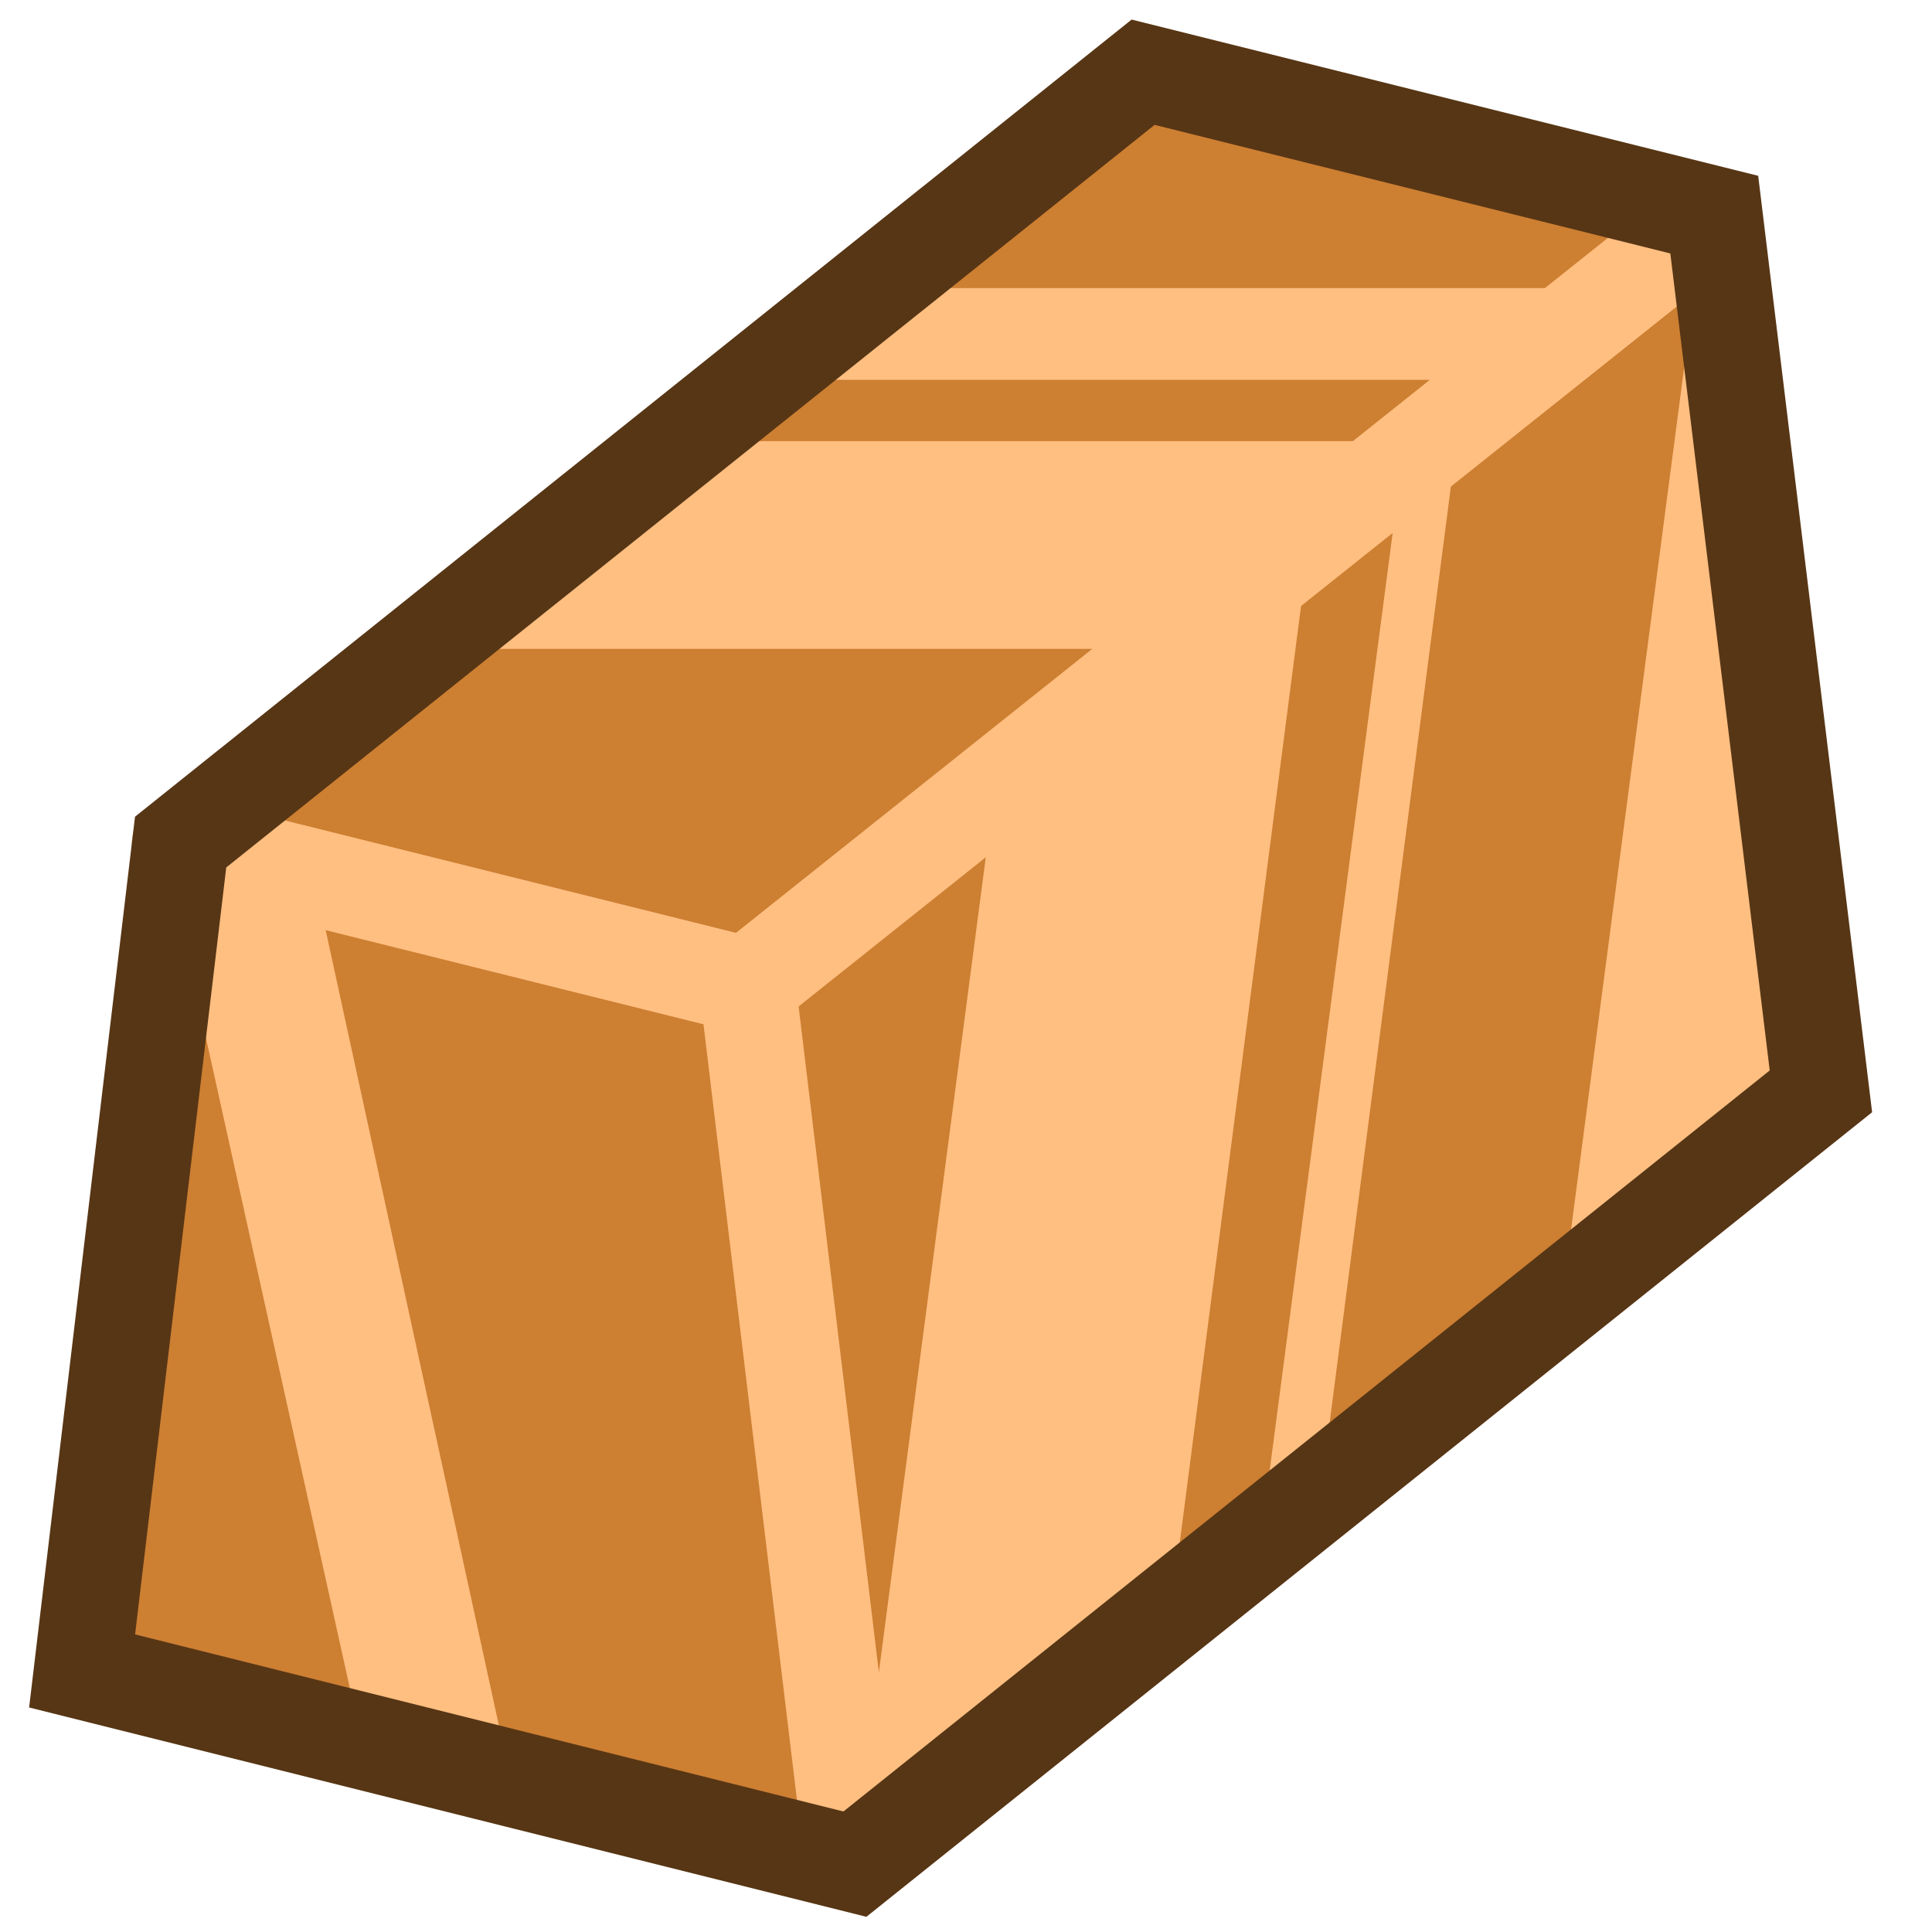
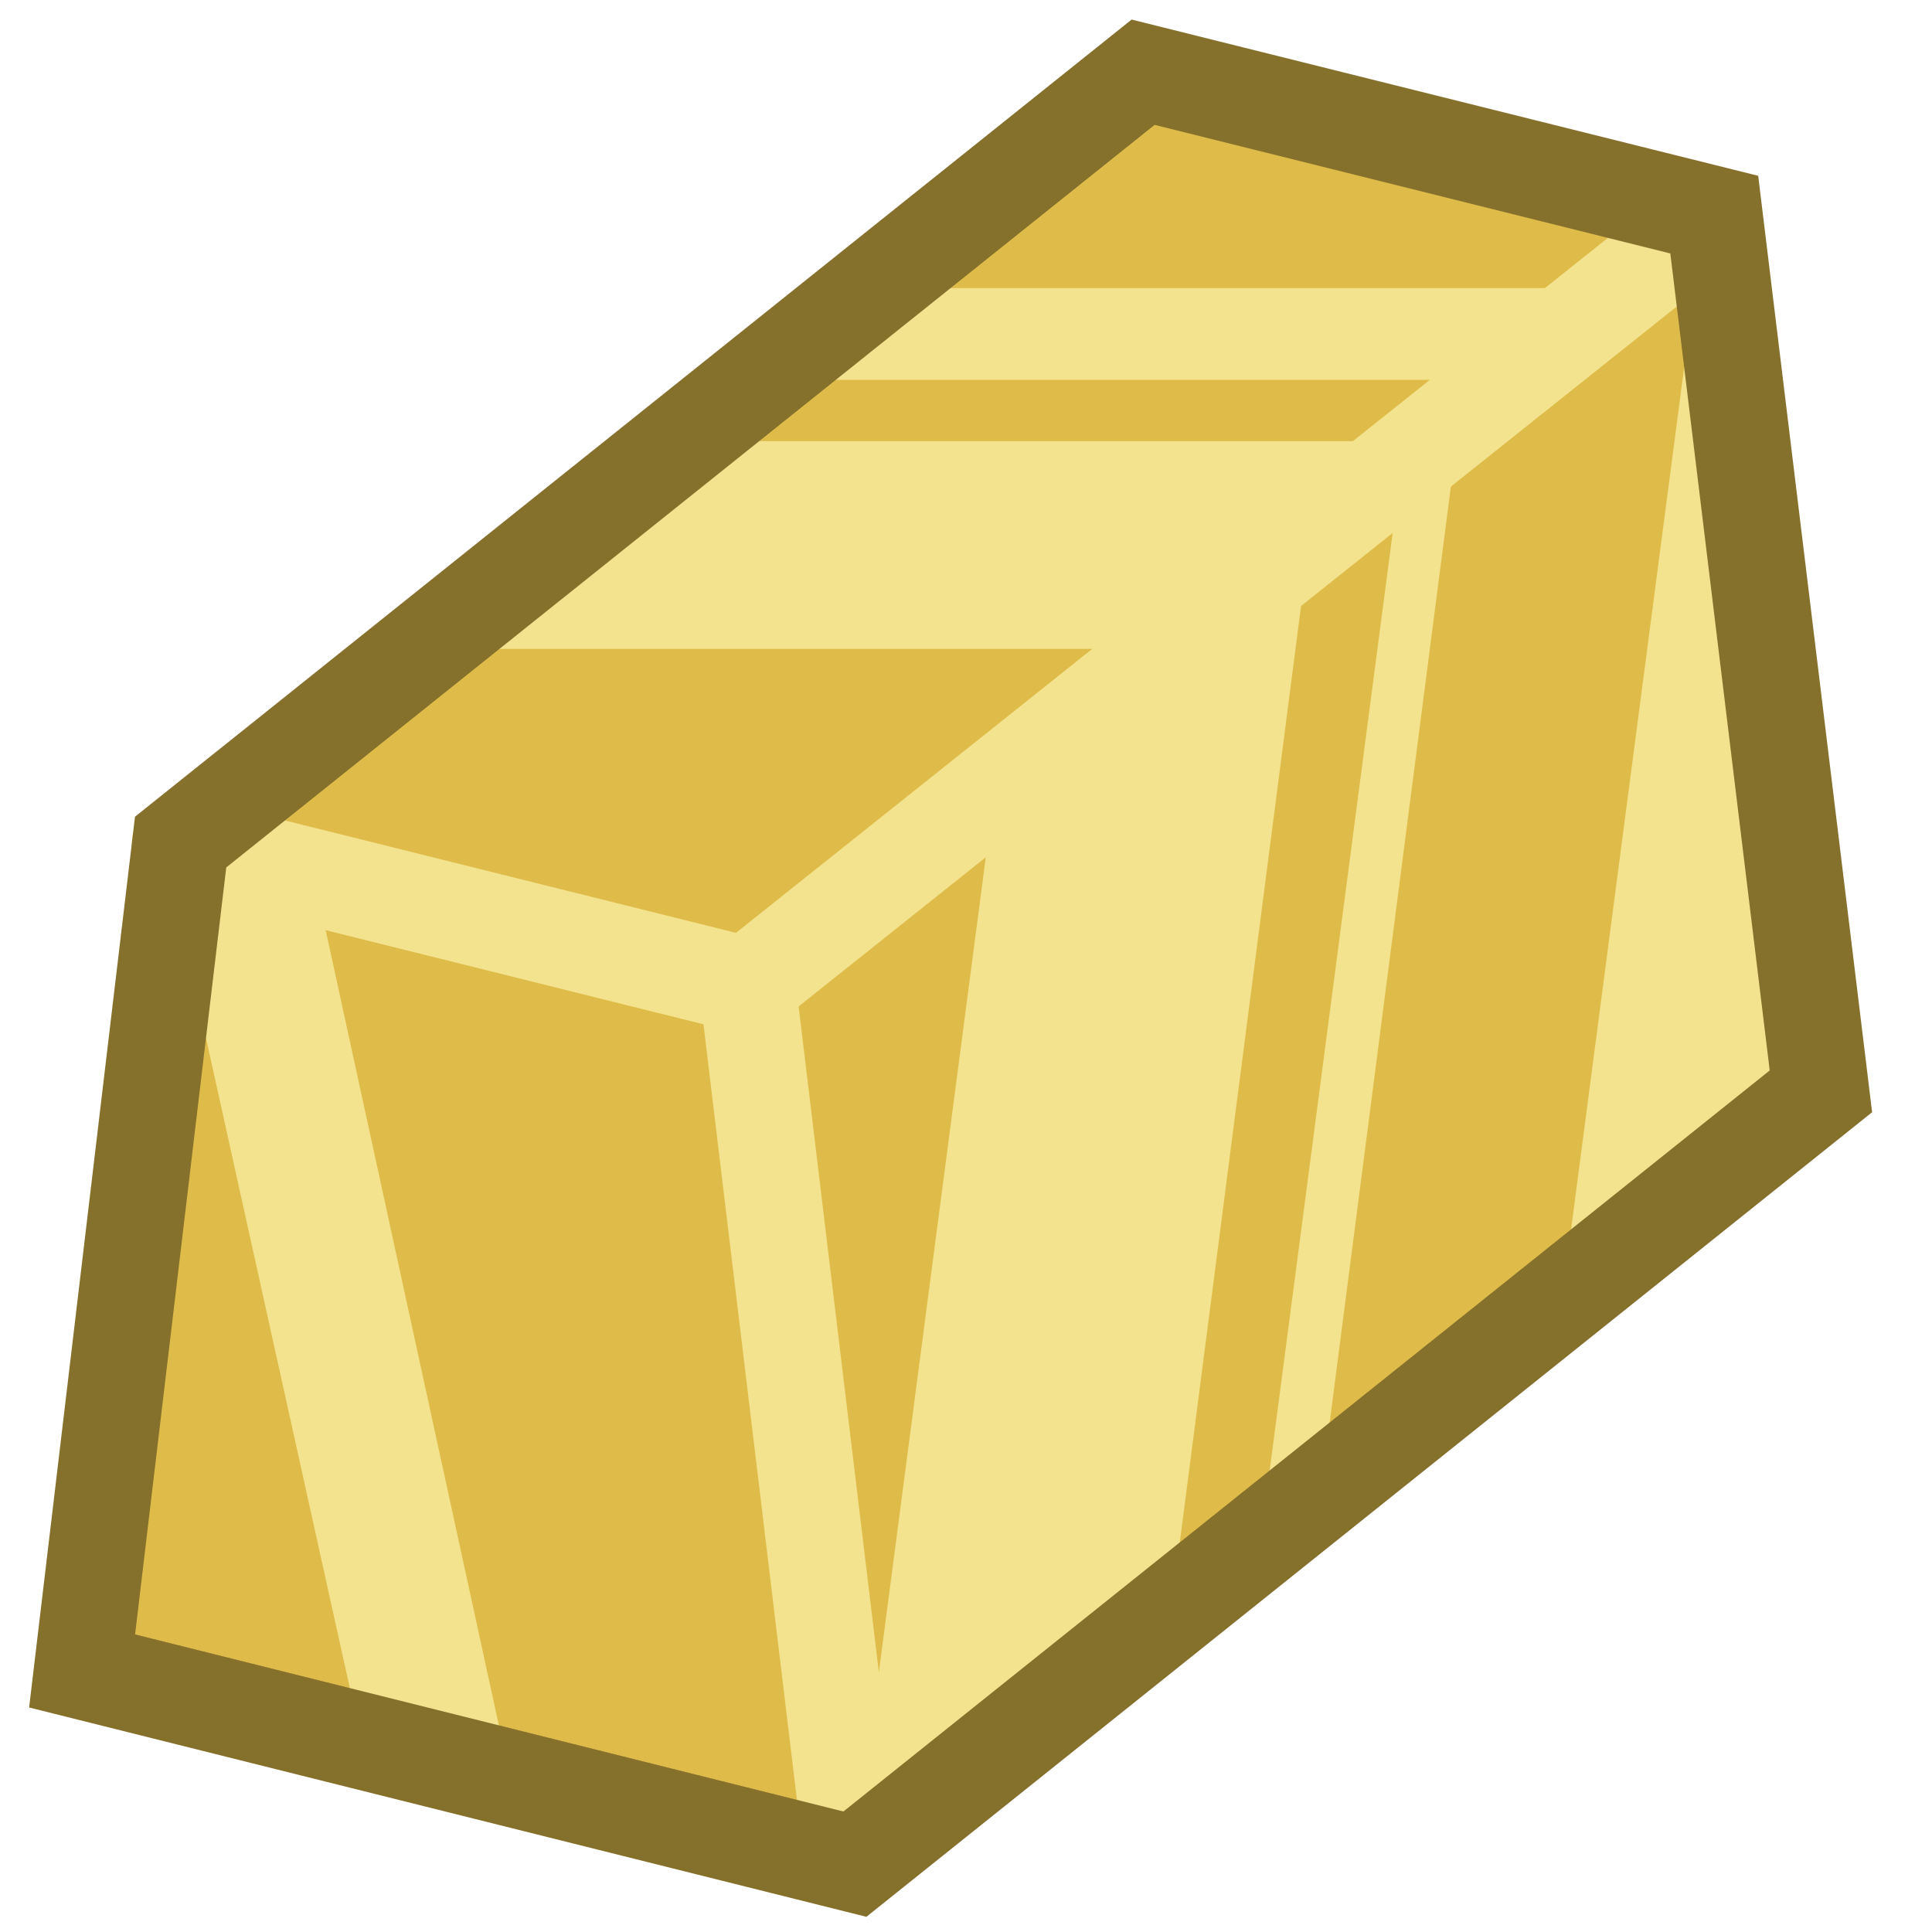
<svg xmlns="http://www.w3.org/2000/svg" width="100" height="100" viewBox="0 0 100 100" version="1.1" id="svg1">
  <defs id="defs1" />
  <g id="layer1" style="opacity:1">
-     <path style="display:inline;fill:#cd7f32;fill-opacity:1;stroke:none;stroke-width:5;stroke-linecap:round;stroke-dasharray:none;stroke-opacity:1;paint-order:fill markers stroke" d="m 10.625,43.836 49,-39.75 28.625,7.375 6.75,45.125 -50,40 -40,-10 z" id="path2" />
-     <g id="g2" style="display:inline;fill:#ffbf81;fill-opacity:1" transform="translate(0,6.585786)">
-       <path id="path1" style="opacity:1;fill:#ffbf81;stroke-width:4.475;paint-order:fill markers stroke;fill-opacity:1" d="m 43.793,8.325 h 38.984 l -5.876,4.75 H 37.917 Z" />
-       <path id="rect1" style="opacity:1;fill:#ffbf81;stroke-width:4.475;paint-order:fill markers stroke;fill-opacity:1" d="M 33.391,16.25 H 72.375 L 58.375,27 H 19.391 Z" />
-       <path id="rect2" style="fill:#ffbf81;stroke-width:5;paint-order:fill markers stroke;fill-opacity:1" d="m 51.325,35.491 16.37,-13.435 -7.125,55.018 -16.37,12.729 z" />
-       <path id="path6" style="fill:#ffbf81;stroke-width:5;paint-order:fill markers stroke;fill-opacity:1" d="m 72.092,20.939 3.262,-4.327 -7.125,55.018 -3.262,3.62 z" />
-       <path id="path7" style="fill:#ffbf81;stroke-width:5;paint-order:fill markers stroke;fill-opacity:1" d="m 87.915,6.767 c 0,0 5.923,38.295 6.168,42.497 L 80.79,61.079 Z" />
-       <path id="path8" style="fill:#ffbf81;stroke-width:5;paint-order:fill markers stroke;fill-opacity:1" d="m 8.848,38.946 7.783,1.576 9.75,44.768 -7.783,-2.283 z" />
+     <path style="display:inline;fill:#dfbc49;fill-opacity:1;stroke:none;stroke-width:5;stroke-linecap:round;stroke-dasharray:none;stroke-opacity:1;paint-order:fill markers stroke" d="m 10.625,43.836 49,-39.75 28.625,7.375 6.75,45.125 -50,40 -40,-10 z" id="path2" />
+     <g id="g2" style="display:inline;fill:#f3e38e;fill-opacity:1" transform="translate(0,6.585786)">
+       <path id="path1" style="opacity:1;fill:#f3e38e;stroke-width:4.475;paint-order:fill markers stroke;fill-opacity:1" d="m 43.793,8.325 h 38.984 l -5.876,4.75 H 37.917 Z" />
+       <path id="rect1" style="opacity:1;fill:#f3e38e;stroke-width:4.475;paint-order:fill markers stroke;fill-opacity:1" d="M 33.391,16.25 H 72.375 L 58.375,27 H 19.391 Z" />
+       <path id="rect2" style="fill:#f3e38e;stroke-width:5;paint-order:fill markers stroke;fill-opacity:1" d="m 51.325,35.491 16.37,-13.435 -7.125,55.018 -16.37,12.729 z" />
+       <path id="path6" style="fill:#f3e38e;stroke-width:5;paint-order:fill markers stroke;fill-opacity:1" d="m 72.092,20.939 3.262,-4.327 -7.125,55.018 -3.262,3.62 z" />
+       <path id="path7" style="fill:#f3e38e;stroke-width:5;paint-order:fill markers stroke;fill-opacity:1" d="m 87.915,6.767 c 0,0 5.923,38.295 6.168,42.497 L 80.79,61.079 Z" />
+       <path id="path8" style="fill:#f3e38e;stroke-width:5;paint-order:fill markers stroke;fill-opacity:1" d="m 8.848,38.946 7.783,1.576 9.75,44.768 -7.783,-2.283 z" />
    </g>
-     <g id="g1" transform="translate(0,6.585786)" style="stroke:#ffbf81;stroke-opacity:1">
-       <path style="fill:#08ff18;fill-opacity:1;stroke:#ffbf81;stroke-width:5;stroke-linecap:round;stroke-dasharray:none;stroke-opacity:1;paint-order:fill markers stroke" d="M 38.675,44.317 44.094,89.281" id="path5" />
-       <path style="display:inline;fill:none;stroke:#ffbf81;stroke-width:5;stroke-linecap:round;stroke-dasharray:none;stroke-opacity:1;paint-order:fill markers stroke" d="M 9.321,37.105 38.688,44.422 88.336,4.851" id="path4" />
+     <g id="g1" transform="translate(0,6.585786)" style="stroke:#f3e38e;stroke-opacity:1">
+       <path style="fill:#08ff18;fill-opacity:1;stroke:#f3e38e;stroke-width:5;stroke-linecap:round;stroke-dasharray:none;stroke-opacity:1;paint-order:fill markers stroke" d="M 38.675,44.317 44.094,89.281" id="path5" />
+       <path style="display:inline;fill:none;stroke:#f3e38e;stroke-width:5;stroke-linecap:round;stroke-dasharray:none;stroke-opacity:1;paint-order:fill markers stroke" d="M 9.321,37.105 38.688,44.422 88.336,4.851" id="path4" />
    </g>
-     <path style="display:inline;fill:none;stroke:#573615;stroke-width:5;stroke-linecap:round;stroke-dasharray:none;stroke-opacity:1;paint-order:fill markers stroke" d="M 9.349,43.586 59.168,3.738 88.73,11.109 94.25,56.488 l -50,40 -40,-10 z" id="path3" />
+     <path style="display:inline;fill:none;stroke:#85702c;stroke-width:5;stroke-linecap:round;stroke-dasharray:none;stroke-opacity:1;paint-order:fill markers stroke" d="M 9.349,43.586 59.168,3.738 88.73,11.109 94.25,56.488 l -50,40 -40,-10 z" id="path3" />
  </g>
</svg>
